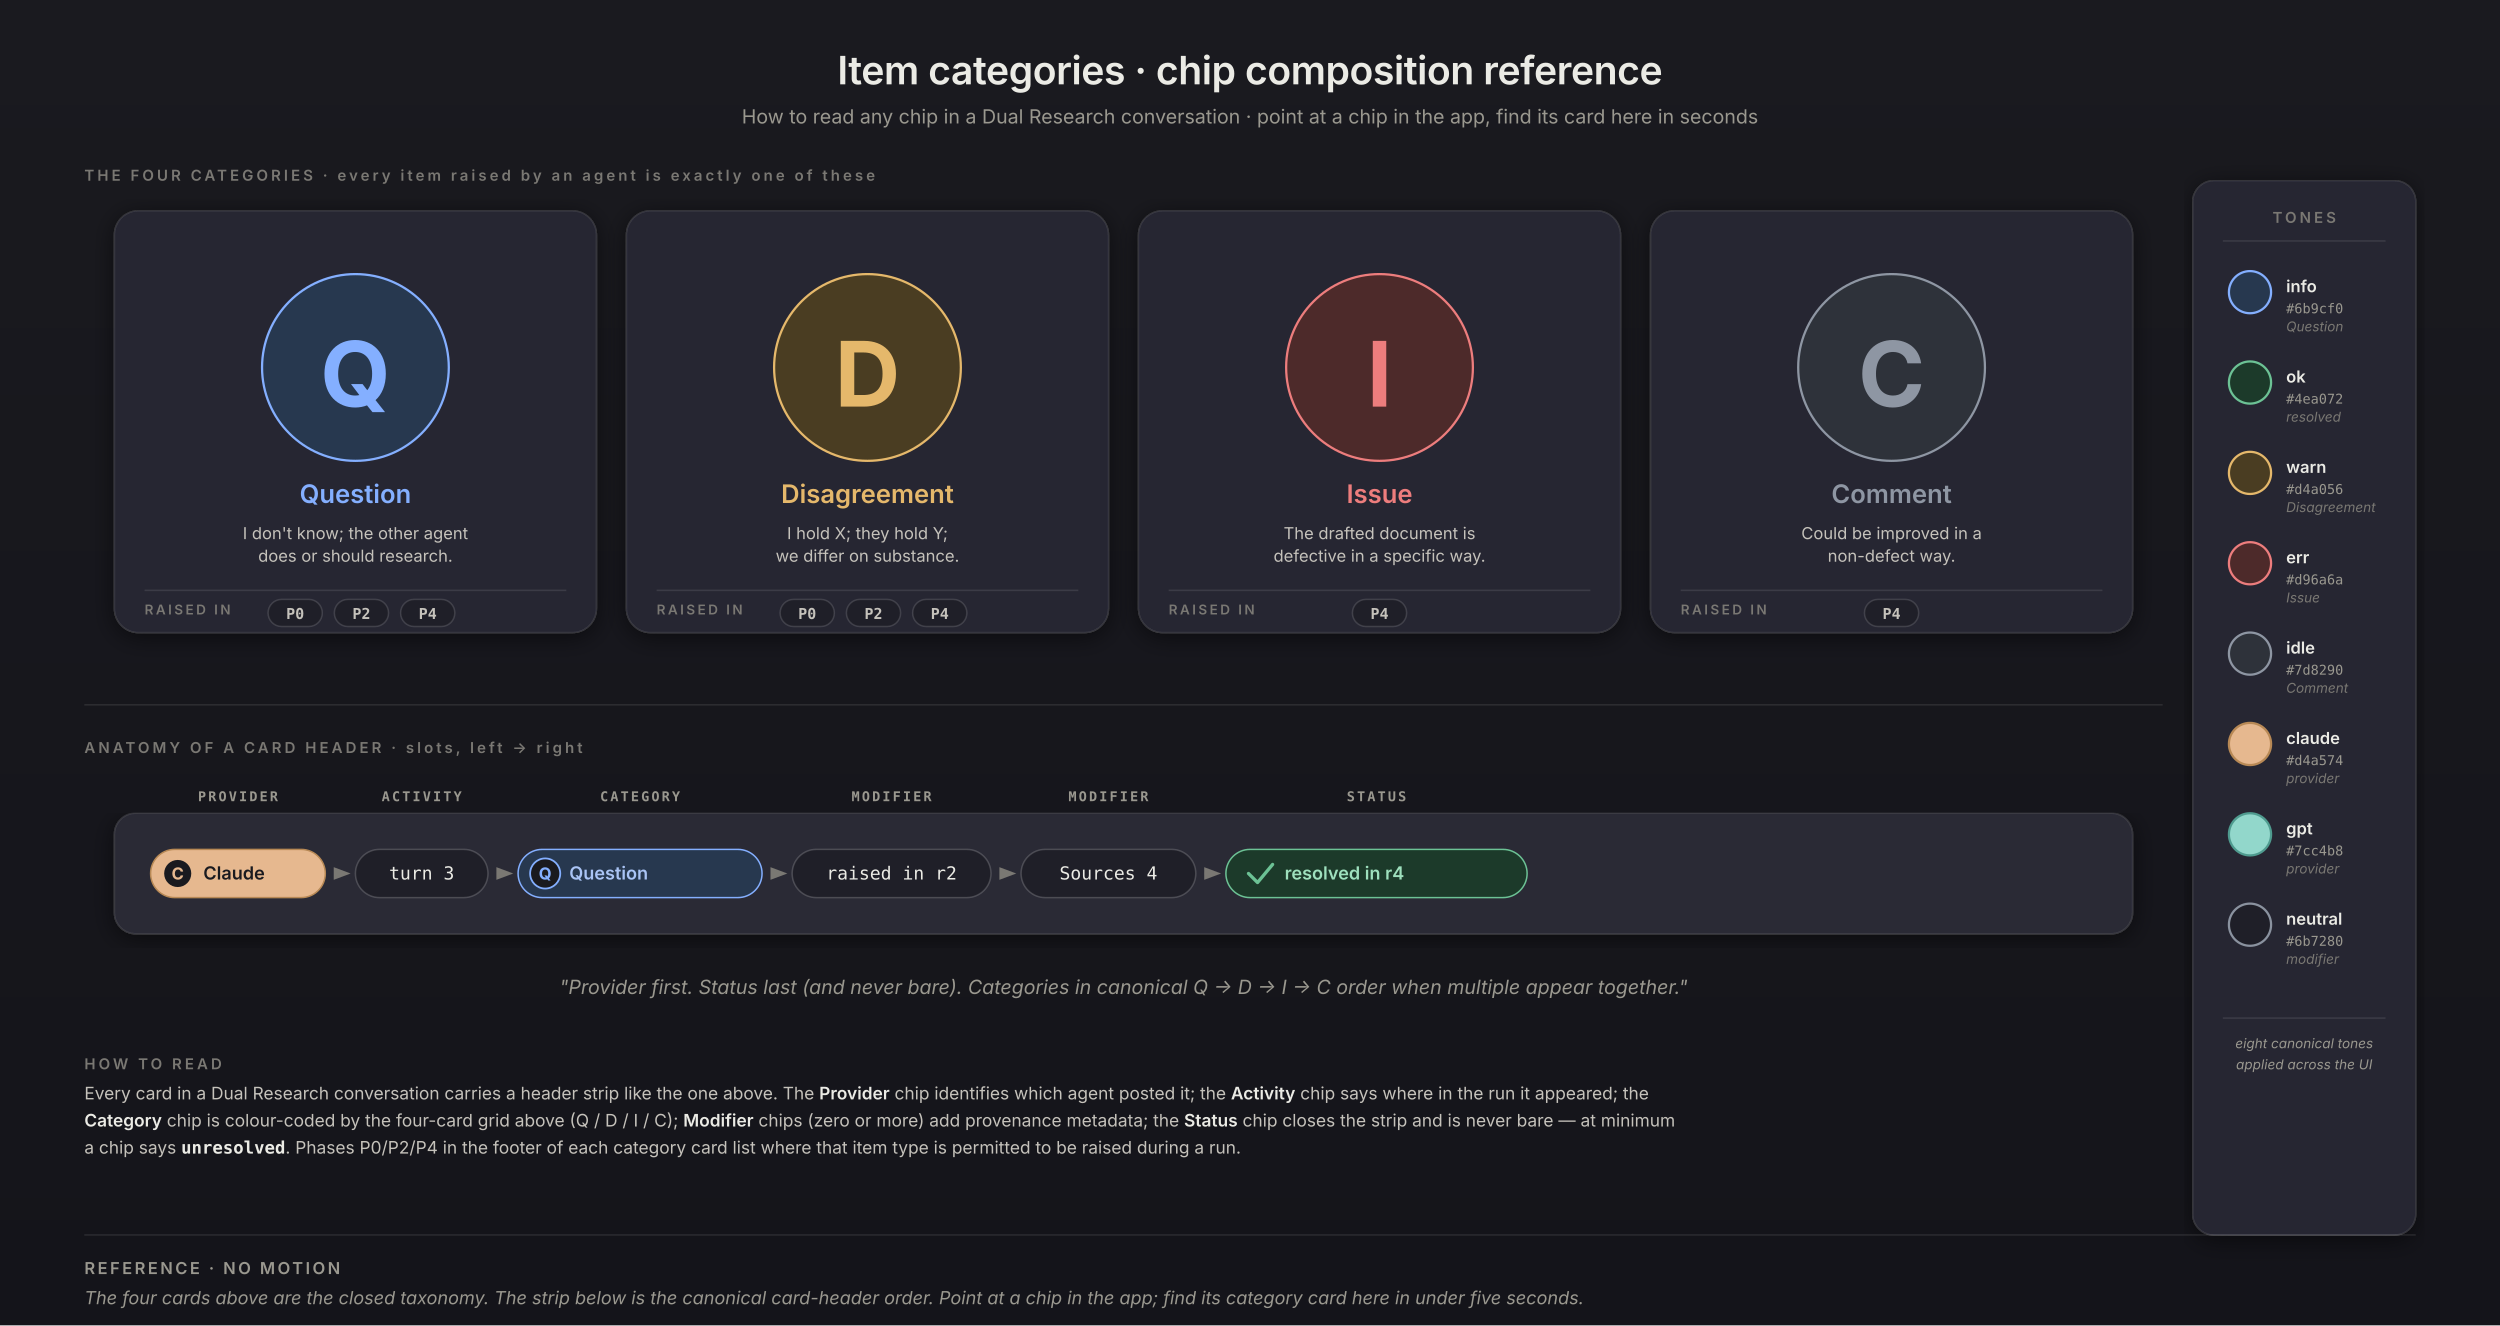
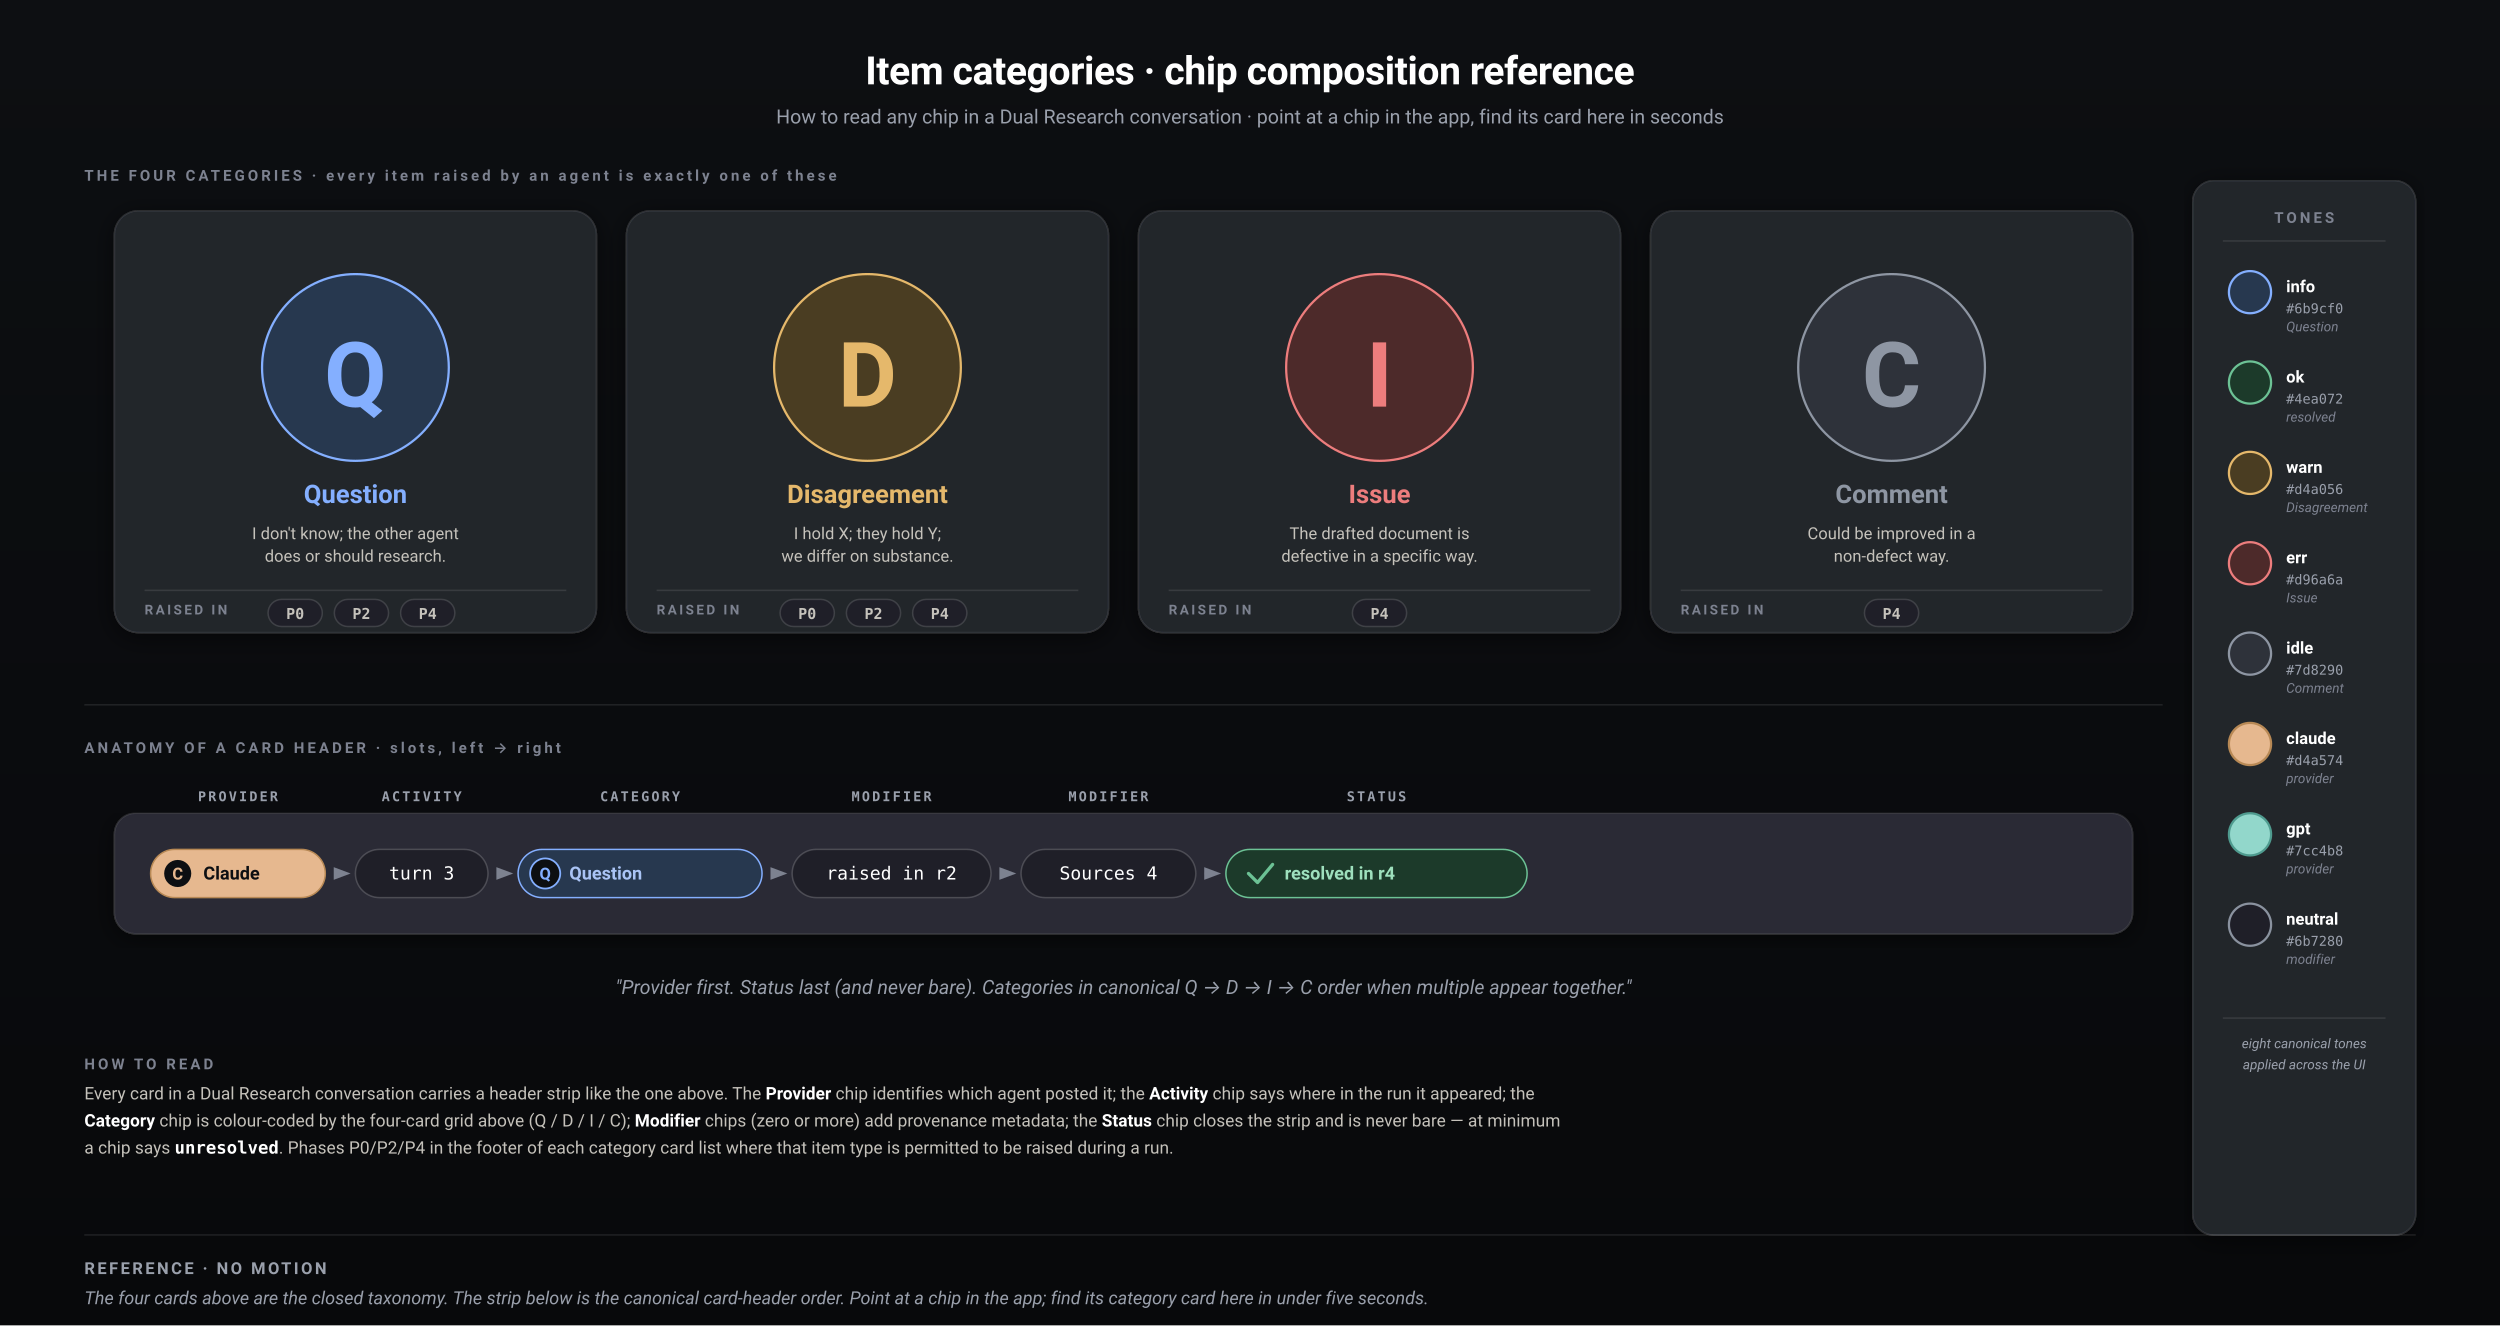
- <svg xmlns="http://www.w3.org/2000/svg" width="1660" height="880" viewBox="0 0 1660 880" preserveAspectRatio="xMidYMid meet" font-family="Inter, system-ui, -apple-system, sans-serif">
+ <svg xmlns="http://www.w3.org/2000/svg" width="1660" height="880" viewBox="0 0 1660 880" preserveAspectRatio="xMidYMid meet" font-family="Roboto Flex, Roboto, system-ui, -apple-system, sans-serif">
  <defs>
    <filter id="cardShadow" x="-4%" y="-4%" width="108%" height="116%">
      <feDropShadow dx="0" dy="3" stdDeviation="8" flood-color="#000000" flood-opacity="0.55" />
    </filter>
    <linearGradient id="bgGrad" x1="0" y1="0" x2="0" y2="1">
-       <stop offset="0%" stop-color="#1a1a1f" />
-       <stop offset="100%" stop-color="#14141a" />
+       <stop offset="0%" stop-color="#0d0f12" />
+       <stop offset="100%" stop-color="#08090b" />
    </linearGradient>
  </defs>
  <rect width="1660" height="880" fill="url(#bgGrad)" />
-   <text x="830" y="56" text-anchor="middle" font-size="26" font-weight="600" fill="#ebebe5" letter-spacing="-0.3">Item categories · chip composition reference</text>
-   <text x="830" y="82" text-anchor="middle" font-size="13" fill="#9a988f">How to read any chip in a Dual Research conversation · point at a chip in the app, find its card here in seconds</text>
-   <text x="56" y="120" font-size="10" font-weight="600" fill="#7a7873" letter-spacing="2">THE FOUR CATEGORIES · every item raised by an agent is exactly one of these</text>
-   <rect x="76" y="140" width="320" height="280" rx="16" fill="#252531" stroke="rgba(255,255,255,0.10)" filter="url(#cardShadow)" />
+   <text x="830" y="56" text-anchor="middle" font-size="26" font-weight="600" fill="#ffffff" letter-spacing="-0.3">Item categories · chip composition reference</text>
+   <text x="830" y="82" text-anchor="middle" font-size="13" fill="#9aa0ac">How to read any chip in a Dual Research conversation · point at a chip in the app, find its card here in seconds</text>
+   <text x="56" y="120" font-size="10" font-weight="600" fill="#7d8290" letter-spacing="2">THE FOUR CATEGORIES · every item raised by an agent is exactly one of these</text>
+   <rect x="76" y="140" width="320" height="280" rx="16" fill="#21252b" stroke="rgba(255,255,255,0.10)" filter="url(#cardShadow)" />
  <circle cx="236" cy="244" r="62" fill="#27384f" stroke="#84afff" stroke-width="1.5" />
  <text x="236" y="270" text-anchor="middle" font-size="60" font-weight="700" fill="#84afff" letter-spacing="-2">Q</text>
  <text x="236" y="334" text-anchor="middle" font-size="17" font-weight="600" fill="#84afff">Question</text>
  <text x="236" y="358" text-anchor="middle" font-size="11" fill="#c5c2bb">I don't know; the other agent</text>
  <text x="236" y="373" text-anchor="middle" font-size="11" fill="#c5c2bb">does or should research.</text>
  <line x1="96" y1="392" x2="376" y2="392" stroke="rgba(255,255,255,0.10)" />
-   <text x="96" y="408" font-size="9" font-weight="600" fill="#7a7873" letter-spacing="1.6">RAISED IN</text>
+   <text x="96" y="408" font-size="9" font-weight="600" fill="#7d8290" letter-spacing="1.6">RAISED IN</text>
  <rect x="178" y="398" width="36" height="18" rx="9" fill="#1f1f28" stroke="rgba(255,255,255,0.14)" />
  <text x="196" y="411" text-anchor="middle" font-size="10" font-family="monospace" font-weight="600" fill="#c5c2bb">P0</text>
  <rect x="222" y="398" width="36" height="18" rx="9" fill="#1f1f28" stroke="rgba(255,255,255,0.14)" />
  <text x="240" y="411" text-anchor="middle" font-size="10" font-family="monospace" font-weight="600" fill="#c5c2bb">P2</text>
  <rect x="266" y="398" width="36" height="18" rx="9" fill="#1f1f28" stroke="rgba(255,255,255,0.14)" />
  <text x="284" y="411" text-anchor="middle" font-size="10" font-family="monospace" font-weight="600" fill="#c5c2bb">P4</text>
-   <rect x="416" y="140" width="320" height="280" rx="16" fill="#252531" stroke="rgba(255,255,255,0.10)" filter="url(#cardShadow)" />
+   <rect x="416" y="140" width="320" height="280" rx="16" fill="#21252b" stroke="rgba(255,255,255,0.10)" filter="url(#cardShadow)" />
  <circle cx="576" cy="244" r="62" fill="#4a3d22" stroke="#e5b86b" stroke-width="1.5" />
  <text x="576" y="270" text-anchor="middle" font-size="60" font-weight="700" fill="#e5b86b" letter-spacing="-2">D</text>
  <text x="576" y="334" text-anchor="middle" font-size="17" font-weight="600" fill="#e5b86b">Disagreement</text>
  <text x="576" y="358" text-anchor="middle" font-size="11" fill="#c5c2bb">I hold X; they hold Y;</text>
  <text x="576" y="373" text-anchor="middle" font-size="11" fill="#c5c2bb">we differ on substance.</text>
  <line x1="436" y1="392" x2="716" y2="392" stroke="rgba(255,255,255,0.10)" />
-   <text x="436" y="408" font-size="9" font-weight="600" fill="#7a7873" letter-spacing="1.6">RAISED IN</text>
+   <text x="436" y="408" font-size="9" font-weight="600" fill="#7d8290" letter-spacing="1.6">RAISED IN</text>
  <rect x="518" y="398" width="36" height="18" rx="9" fill="#1f1f28" stroke="rgba(255,255,255,0.14)" />
  <text x="536" y="411" text-anchor="middle" font-size="10" font-family="monospace" font-weight="600" fill="#c5c2bb">P0</text>
  <rect x="562" y="398" width="36" height="18" rx="9" fill="#1f1f28" stroke="rgba(255,255,255,0.14)" />
  <text x="580" y="411" text-anchor="middle" font-size="10" font-family="monospace" font-weight="600" fill="#c5c2bb">P2</text>
  <rect x="606" y="398" width="36" height="18" rx="9" fill="#1f1f28" stroke="rgba(255,255,255,0.14)" />
  <text x="624" y="411" text-anchor="middle" font-size="10" font-family="monospace" font-weight="600" fill="#c5c2bb">P4</text>
-   <rect x="756" y="140" width="320" height="280" rx="16" fill="#252531" stroke="rgba(255,255,255,0.10)" filter="url(#cardShadow)" />
+   <rect x="756" y="140" width="320" height="280" rx="16" fill="#21252b" stroke="rgba(255,255,255,0.10)" filter="url(#cardShadow)" />
  <circle cx="916" cy="244" r="62" fill="#4d2a2a" stroke="#ed7d7d" stroke-width="1.5" />
  <text x="916" y="270" text-anchor="middle" font-size="60" font-weight="700" fill="#ed7d7d" letter-spacing="-2">I</text>
  <text x="916" y="334" text-anchor="middle" font-size="17" font-weight="600" fill="#ed7d7d">Issue</text>
  <text x="916" y="358" text-anchor="middle" font-size="11" fill="#c5c2bb">The drafted document is</text>
  <text x="916" y="373" text-anchor="middle" font-size="11" fill="#c5c2bb">defective in a specific way.</text>
  <line x1="776" y1="392" x2="1056" y2="392" stroke="rgba(255,255,255,0.10)" />
-   <text x="776" y="408" font-size="9" font-weight="600" fill="#7a7873" letter-spacing="1.6">RAISED IN</text>
+   <text x="776" y="408" font-size="9" font-weight="600" fill="#7d8290" letter-spacing="1.6">RAISED IN</text>
  <rect x="898" y="398" width="36" height="18" rx="9" fill="#1f1f28" stroke="rgba(255,255,255,0.14)" />
  <text x="916" y="411" text-anchor="middle" font-size="10" font-family="monospace" font-weight="600" fill="#c5c2bb">P4</text>
-   <rect x="1096" y="140" width="320" height="280" rx="16" fill="#252531" stroke="rgba(255,255,255,0.10)" filter="url(#cardShadow)" />
+   <rect x="1096" y="140" width="320" height="280" rx="16" fill="#21252b" stroke="rgba(255,255,255,0.10)" filter="url(#cardShadow)" />
  <circle cx="1256" cy="244" r="62" fill="#2e323a" stroke="#8e96a3" stroke-width="1.5" />
  <text x="1256" y="270" text-anchor="middle" font-size="60" font-weight="700" fill="#8e96a3" letter-spacing="-2">C</text>
  <text x="1256" y="334" text-anchor="middle" font-size="17" font-weight="600" fill="#8e96a3">Comment</text>
  <text x="1256" y="358" text-anchor="middle" font-size="11" fill="#c5c2bb">Could be improved in a</text>
  <text x="1256" y="373" text-anchor="middle" font-size="11" fill="#c5c2bb">non-defect way.</text>
  <line x1="1116" y1="392" x2="1396" y2="392" stroke="rgba(255,255,255,0.10)" />
-   <text x="1116" y="408" font-size="9" font-weight="600" fill="#7a7873" letter-spacing="1.6">RAISED IN</text>
+   <text x="1116" y="408" font-size="9" font-weight="600" fill="#7d8290" letter-spacing="1.6">RAISED IN</text>
  <rect x="1238" y="398" width="36" height="18" rx="9" fill="#1f1f28" stroke="rgba(255,255,255,0.14)" />
  <text x="1256" y="411" text-anchor="middle" font-size="10" font-family="monospace" font-weight="600" fill="#c5c2bb">P4</text>
  <line x1="56" y1="468" x2="1436" y2="468" stroke="rgba(255,255,255,0.10)" />
-   <text x="56" y="500" font-size="10" font-weight="600" fill="#7a7873" letter-spacing="2">ANATOMY OF A CARD HEADER · slots, left → right</text>
+   <text x="56" y="500" font-size="10" font-weight="600" fill="#7d8290" letter-spacing="2">ANATOMY OF A CARD HEADER · slots, left → right</text>
  <rect x="76" y="540" width="1340" height="80" rx="14" fill="#2a2a35" stroke="rgba(255,255,255,0.10)" filter="url(#cardShadow)" />
-   <text x="158" y="532" text-anchor="middle" font-size="9" font-weight="600" fill="#9a988f" letter-spacing="1.4" font-family="monospace">PROVIDER</text>
-   <text x="280" y="532" text-anchor="middle" font-size="9" font-weight="600" fill="#9a988f" letter-spacing="1.4" font-family="monospace">ACTIVITY</text>
-   <text x="425" y="532" text-anchor="middle" font-size="9" font-weight="600" fill="#9a988f" letter-spacing="1.4" font-family="monospace">CATEGORY</text>
-   <text x="592" y="532" text-anchor="middle" font-size="9" font-weight="600" fill="#9a988f" letter-spacing="1.4" font-family="monospace">MODIFIER</text>
-   <text x="736" y="532" text-anchor="middle" font-size="9" font-weight="600" fill="#9a988f" letter-spacing="1.4" font-family="monospace">MODIFIER</text>
-   <text x="914" y="532" text-anchor="middle" font-size="9" font-weight="600" fill="#9a988f" letter-spacing="1.4" font-family="monospace">STATUS</text>
+   <text x="158" y="532" text-anchor="middle" font-size="9" font-weight="600" fill="#9aa0ac" letter-spacing="1.4" font-family="monospace">PROVIDER</text>
+   <text x="280" y="532" text-anchor="middle" font-size="9" font-weight="600" fill="#9aa0ac" letter-spacing="1.4" font-family="monospace">ACTIVITY</text>
+   <text x="425" y="532" text-anchor="middle" font-size="9" font-weight="600" fill="#9aa0ac" letter-spacing="1.4" font-family="monospace">CATEGORY</text>
+   <text x="592" y="532" text-anchor="middle" font-size="9" font-weight="600" fill="#9aa0ac" letter-spacing="1.4" font-family="monospace">MODIFIER</text>
+   <text x="736" y="532" text-anchor="middle" font-size="9" font-weight="600" fill="#9aa0ac" letter-spacing="1.4" font-family="monospace">MODIFIER</text>
+   <text x="914" y="532" text-anchor="middle" font-size="9" font-weight="600" fill="#9aa0ac" letter-spacing="1.4" font-family="monospace">STATUS</text>
  <rect x="100" y="564" width="116" height="32" rx="16" fill="#e6b88f" stroke="#b88955" stroke-width="1" />
-   <circle cx="118" cy="580" r="9" fill="#1a1a1f" />
+   <circle cx="118" cy="580" r="9" fill="#0d0f12" />
  <text x="118" y="584" text-anchor="middle" font-size="11" font-weight="700" fill="#e6b88f">C</text>
-   <text x="135" y="584" font-size="12" font-weight="600" fill="#1a1a1f">Claude</text>
-   <path d="M 222 580 L 230 580" stroke="#7a7873" stroke-width="1.4" fill="none" marker-end="url(#sepArrow)" />
+   <text x="135" y="584" font-size="12" font-weight="600" fill="#0d0f12">Claude</text>
+   <path d="M 222 580 L 230 580" stroke="#7d8290" stroke-width="1.4" fill="none" marker-end="url(#sepArrow)" />
  <rect x="236" y="564" width="88" height="32" rx="16" fill="#1f1f28" stroke="rgba(255,255,255,0.18)" />
-   <text x="280" y="584" text-anchor="middle" font-size="12" font-family="monospace" font-weight="500" fill="#ebebe5">turn 3</text>
-   <path d="M 330 580 L 338 580" stroke="#7a7873" stroke-width="1.4" fill="none" marker-end="url(#sepArrow)" />
+   <text x="280" y="584" text-anchor="middle" font-size="12" font-family="monospace" font-weight="500" fill="#ffffff">turn 3</text>
+   <path d="M 330 580 L 338 580" stroke="#7d8290" stroke-width="1.4" fill="none" marker-end="url(#sepArrow)" />
  <rect x="344" y="564" width="162" height="32" rx="16" fill="#27384f" stroke="#84afff" />
-   <circle cx="362" cy="580" r="10" fill="#1a1a1f" stroke="#84afff" stroke-width="1.2" />
+   <circle cx="362" cy="580" r="10" fill="#0d0f12" stroke="#84afff" stroke-width="1.2" />
  <text x="362" y="584" text-anchor="middle" font-size="11" font-weight="700" fill="#84afff">Q</text>
  <text x="378" y="584" font-size="12" font-weight="600" fill="#aac4f5">Question</text>
-   <path d="M 512 580 L 520 580" stroke="#7a7873" stroke-width="1.4" fill="none" marker-end="url(#sepArrow)" />
+   <path d="M 512 580 L 520 580" stroke="#7d8290" stroke-width="1.4" fill="none" marker-end="url(#sepArrow)" />
  <rect x="526" y="564" width="132" height="32" rx="16" fill="#1f1f28" stroke="rgba(255,255,255,0.18)" />
-   <text x="592" y="584" text-anchor="middle" font-size="12" font-family="monospace" font-weight="500" fill="#ebebe5">raised in r2</text>
-   <path d="M 664 580 L 672 580" stroke="#7a7873" stroke-width="1.4" fill="none" marker-end="url(#sepArrow)" />
+   <text x="592" y="584" text-anchor="middle" font-size="12" font-family="monospace" font-weight="500" fill="#ffffff">raised in r2</text>
+   <path d="M 664 580 L 672 580" stroke="#7d8290" stroke-width="1.4" fill="none" marker-end="url(#sepArrow)" />
  <rect x="678" y="564" width="116" height="32" rx="16" fill="#1f1f28" stroke="rgba(255,255,255,0.18)" />
-   <text x="736" y="584" text-anchor="middle" font-size="12" font-family="monospace" font-weight="500" fill="#ebebe5">Sources 4</text>
-   <path d="M 800 580 L 808 580" stroke="#7a7873" stroke-width="1.4" fill="none" marker-end="url(#sepArrow)" />
+   <text x="736" y="584" text-anchor="middle" font-size="12" font-family="monospace" font-weight="500" fill="#ffffff">Sources 4</text>
+   <path d="M 800 580 L 808 580" stroke="#7d8290" stroke-width="1.4" fill="none" marker-end="url(#sepArrow)" />
  <rect x="814" y="564" width="200" height="32" rx="16" fill="#1c3a2a" stroke="#6cc295" />
  <path d="M 829 580 L 835 586 L 845 574" stroke="#6cc295" stroke-width="2.2" fill="none" stroke-linecap="round" stroke-linejoin="round" />
  <text x="853" y="584" font-size="12" font-weight="600" fill="#9ee0bd">resolved in r4</text>
  <defs>
    <marker id="sepArrow" markerWidth="8" markerHeight="8" refX="6" refY="3" orient="auto">
-       <path d="M0,0 L0,6 L8,3 z" fill="#7a7873" />
+       <path d="M0,0 L0,6 L8,3 z" fill="#7d8290" />
    </marker>
  </defs>
-   <text x="746" y="660" text-anchor="middle" font-size="13" font-style="italic" fill="#9a988f">"Provider first. Status last (and never bare). Categories in canonical Q → D → I → C order when multiple appear together."</text>
-   <text x="56" y="710" font-size="10" font-weight="600" fill="#7a7873" letter-spacing="2">HOW TO READ</text>
-   <text x="56" y="730" font-size="11.5" fill="#c5c2bb">Every card in a Dual Research conversation carries a header strip like the one above. The <tspan font-weight="600" fill="#ebebe5">Provider</tspan> chip identifies which agent posted it; the <tspan font-weight="600" fill="#ebebe5">Activity</tspan> chip says where in the run it appeared; the</text>
+   <text x="746" y="660" text-anchor="middle" font-size="13" font-style="italic" fill="#9aa0ac">"Provider first. Status last (and never bare). Categories in canonical Q → D → I → C order when multiple appear together."</text>
+   <text x="56" y="710" font-size="10" font-weight="600" fill="#7d8290" letter-spacing="2">HOW TO READ</text>
+   <text x="56" y="730" font-size="11.5" fill="#c5c2bb">Every card in a Dual Research conversation carries a header strip like the one above. The <tspan font-weight="600" fill="#ffffff">Provider</tspan> chip identifies which agent posted it; the <tspan font-weight="600" fill="#ffffff">Activity</tspan> chip says where in the run it appeared; the</text>
  <text x="56" y="748" font-size="11.5" fill="#c5c2bb">
-     <tspan font-weight="600" fill="#ebebe5">Category</tspan> chip is colour-coded by the four-card grid above (Q / D / I / C); <tspan font-weight="600" fill="#ebebe5">Modifier</tspan> chips (zero or more) add provenance metadata; the <tspan font-weight="600" fill="#ebebe5">Status</tspan> chip closes the strip and is never bare — at minimum</text>
-   <text x="56" y="766" font-size="11.5" fill="#c5c2bb">a chip says <tspan font-family="monospace" font-weight="600" fill="#ebebe5">unresolved</tspan>. Phases P0/P2/P4 in the footer of each category card list where that item type is permitted to be raised during a run.</text>
-   <rect x="1456" y="120" width="148" height="700" rx="14" fill="#252531" stroke="rgba(255,255,255,0.10)" filter="url(#cardShadow)" />
-   <text x="1530" y="148" text-anchor="middle" font-size="10" font-weight="600" fill="#7a7873" letter-spacing="2">TONES</text>
+     <tspan font-weight="600" fill="#ffffff">Category</tspan> chip is colour-coded by the four-card grid above (Q / D / I / C); <tspan font-weight="600" fill="#ffffff">Modifier</tspan> chips (zero or more) add provenance metadata; the <tspan font-weight="600" fill="#ffffff">Status</tspan> chip closes the strip and is never bare — at minimum</text>
+   <text x="56" y="766" font-size="11.5" fill="#c5c2bb">a chip says <tspan font-family="monospace" font-weight="600" fill="#ffffff">unresolved</tspan>. Phases P0/P2/P4 in the footer of each category card list where that item type is permitted to be raised during a run.</text>
+   <rect x="1456" y="120" width="148" height="700" rx="14" fill="#21252b" stroke="rgba(255,255,255,0.10)" filter="url(#cardShadow)" />
+   <text x="1530" y="148" text-anchor="middle" font-size="10" font-weight="600" fill="#7d8290" letter-spacing="2">TONES</text>
  <line x1="1476" y1="160" x2="1584" y2="160" stroke="rgba(255,255,255,0.10)" />
  <rect x="1480" y="180" width="28" height="28" rx="14" fill="#27384f" stroke="#84afff" stroke-width="1.5" />
-   <text x="1518" y="194" font-size="11" font-weight="600" fill="#ebebe5">info</text>
-   <text x="1518" y="208" font-size="9" font-family="monospace" fill="#9a988f">#6b9cf0</text>
-   <text x="1518" y="220" font-size="9" font-style="italic" fill="#7a7873">Question</text>
+   <text x="1518" y="194" font-size="11" font-weight="600" fill="#ffffff">info</text>
+   <text x="1518" y="208" font-size="9" font-family="monospace" fill="#9aa0ac">#6b9cf0</text>
+   <text x="1518" y="220" font-size="9" font-style="italic" fill="#7d8290">Question</text>
  <rect x="1480" y="240" width="28" height="28" rx="14" fill="#1c3a2a" stroke="#6cc295" stroke-width="1.5" />
-   <text x="1518" y="254" font-size="11" font-weight="600" fill="#ebebe5">ok</text>
-   <text x="1518" y="268" font-size="9" font-family="monospace" fill="#9a988f">#4ea072</text>
-   <text x="1518" y="280" font-size="9" font-style="italic" fill="#7a7873">resolved</text>
+   <text x="1518" y="254" font-size="11" font-weight="600" fill="#ffffff">ok</text>
+   <text x="1518" y="268" font-size="9" font-family="monospace" fill="#9aa0ac">#4ea072</text>
+   <text x="1518" y="280" font-size="9" font-style="italic" fill="#7d8290">resolved</text>
  <rect x="1480" y="300" width="28" height="28" rx="14" fill="#4a3d22" stroke="#e5b86b" stroke-width="1.5" />
-   <text x="1518" y="314" font-size="11" font-weight="600" fill="#ebebe5">warn</text>
-   <text x="1518" y="328" font-size="9" font-family="monospace" fill="#9a988f">#d4a056</text>
-   <text x="1518" y="340" font-size="9" font-style="italic" fill="#7a7873">Disagreement</text>
+   <text x="1518" y="314" font-size="11" font-weight="600" fill="#ffffff">warn</text>
+   <text x="1518" y="328" font-size="9" font-family="monospace" fill="#9aa0ac">#d4a056</text>
+   <text x="1518" y="340" font-size="9" font-style="italic" fill="#7d8290">Disagreement</text>
  <rect x="1480" y="360" width="28" height="28" rx="14" fill="#4d2a2a" stroke="#ed7d7d" stroke-width="1.5" />
-   <text x="1518" y="374" font-size="11" font-weight="600" fill="#ebebe5">err</text>
-   <text x="1518" y="388" font-size="9" font-family="monospace" fill="#9a988f">#d96a6a</text>
-   <text x="1518" y="400" font-size="9" font-style="italic" fill="#7a7873">Issue</text>
+   <text x="1518" y="374" font-size="11" font-weight="600" fill="#ffffff">err</text>
+   <text x="1518" y="388" font-size="9" font-family="monospace" fill="#9aa0ac">#d96a6a</text>
+   <text x="1518" y="400" font-size="9" font-style="italic" fill="#7d8290">Issue</text>
  <rect x="1480" y="420" width="28" height="28" rx="14" fill="#2e323a" stroke="#8e96a3" stroke-width="1.5" />
-   <text x="1518" y="434" font-size="11" font-weight="600" fill="#ebebe5">idle</text>
-   <text x="1518" y="448" font-size="9" font-family="monospace" fill="#9a988f">#7d8290</text>
-   <text x="1518" y="460" font-size="9" font-style="italic" fill="#7a7873">Comment</text>
+   <text x="1518" y="434" font-size="11" font-weight="600" fill="#ffffff">idle</text>
+   <text x="1518" y="448" font-size="9" font-family="monospace" fill="#9aa0ac">#7d8290</text>
+   <text x="1518" y="460" font-size="9" font-style="italic" fill="#7d8290">Comment</text>
  <rect x="1480" y="480" width="28" height="28" rx="14" fill="#e6b88f" stroke="#b88955" stroke-width="1.5" />
-   <text x="1518" y="494" font-size="11" font-weight="600" fill="#ebebe5">claude</text>
-   <text x="1518" y="508" font-size="9" font-family="monospace" fill="#9a988f">#d4a574</text>
-   <text x="1518" y="520" font-size="9" font-style="italic" fill="#7a7873">provider</text>
+   <text x="1518" y="494" font-size="11" font-weight="600" fill="#ffffff">claude</text>
+   <text x="1518" y="508" font-size="9" font-family="monospace" fill="#9aa0ac">#d4a574</text>
+   <text x="1518" y="520" font-size="9" font-style="italic" fill="#7d8290">provider</text>
  <rect x="1480" y="540" width="28" height="28" rx="14" fill="#92d7cb" stroke="#4f9b8f" stroke-width="1.5" />
-   <text x="1518" y="554" font-size="11" font-weight="600" fill="#ebebe5">gpt</text>
-   <text x="1518" y="568" font-size="9" font-family="monospace" fill="#9a988f">#7cc4b8</text>
-   <text x="1518" y="580" font-size="9" font-style="italic" fill="#7a7873">provider</text>
+   <text x="1518" y="554" font-size="11" font-weight="600" fill="#ffffff">gpt</text>
+   <text x="1518" y="568" font-size="9" font-family="monospace" fill="#9aa0ac">#7cc4b8</text>
+   <text x="1518" y="580" font-size="9" font-style="italic" fill="#7d8290">provider</text>
  <rect x="1480" y="600" width="28" height="28" rx="14" fill="#1f1f28" stroke="#8a929f" stroke-width="1.5" />
-   <text x="1518" y="614" font-size="11" font-weight="600" fill="#ebebe5">neutral</text>
-   <text x="1518" y="628" font-size="9" font-family="monospace" fill="#9a988f">#6b7280</text>
-   <text x="1518" y="640" font-size="9" font-style="italic" fill="#7a7873">modifier</text>
+   <text x="1518" y="614" font-size="11" font-weight="600" fill="#ffffff">neutral</text>
+   <text x="1518" y="628" font-size="9" font-family="monospace" fill="#9aa0ac">#6b7280</text>
+   <text x="1518" y="640" font-size="9" font-style="italic" fill="#7d8290">modifier</text>
  <line x1="1476" y1="676" x2="1584" y2="676" stroke="rgba(255,255,255,0.10)" />
-   <text x="1530" y="696" text-anchor="middle" font-size="9" fill="#9a988f" font-style="italic">eight canonical tones</text>
-   <text x="1530" y="710" text-anchor="middle" font-size="9" fill="#9a988f" font-style="italic">applied across the UI</text>
+   <text x="1530" y="696" text-anchor="middle" font-size="9" fill="#9aa0ac" font-style="italic">eight canonical tones</text>
+   <text x="1530" y="710" text-anchor="middle" font-size="9" fill="#9aa0ac" font-style="italic">applied across the UI</text>
  <line x1="56" y1="820" x2="1604" y2="820" stroke="rgba(255,255,255,0.10)" />
-   <text x="56" y="846" font-size="11" font-weight="600" fill="#9a988f" letter-spacing="1.6">REFERENCE · NO MOTION</text>
-   <text x="56" y="866" font-size="12" font-style="italic" fill="#9a988f">The four cards above are the closed taxonomy. The strip below is the canonical card-header order. Point at a chip in the app; find its category card here in under five seconds.</text>
+   <text x="56" y="846" font-size="11" font-weight="600" fill="#9aa0ac" letter-spacing="1.6">REFERENCE · NO MOTION</text>
+   <text x="56" y="866" font-size="12" font-style="italic" fill="#9aa0ac">The four cards above are the closed taxonomy. The strip below is the canonical card-header order. Point at a chip in the app; find its category card here in under five seconds.</text>
</svg>
